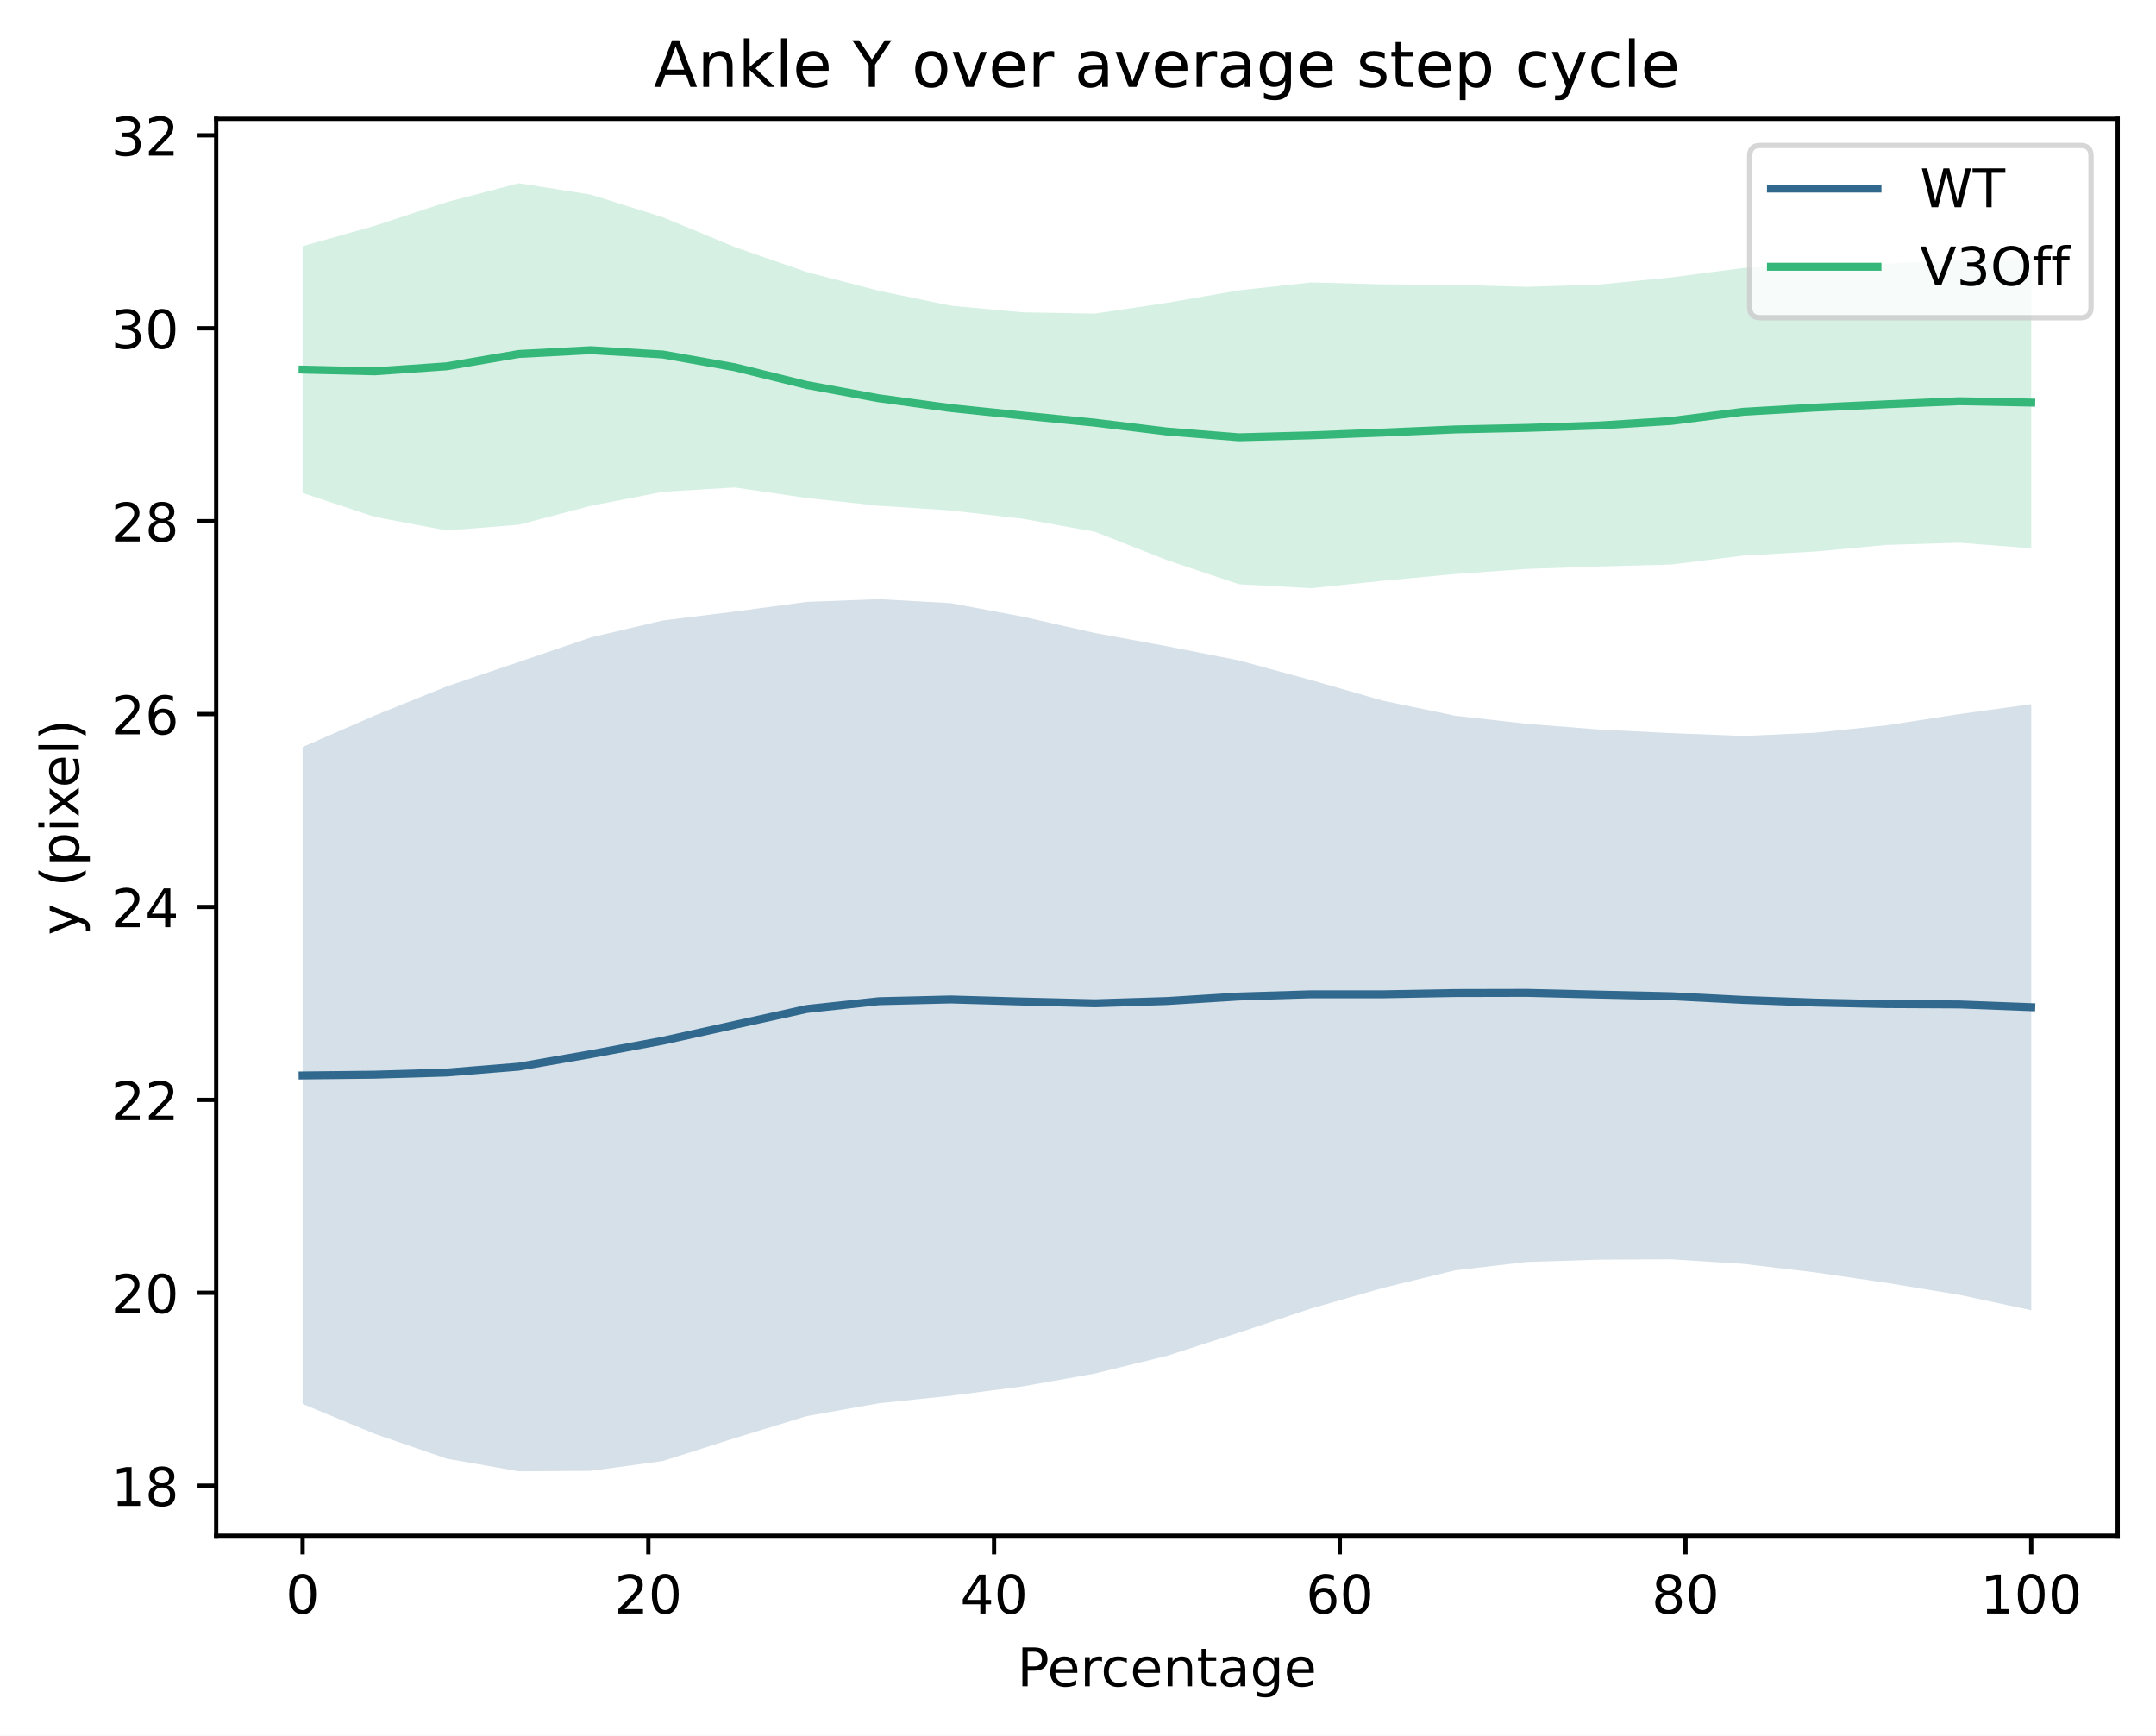
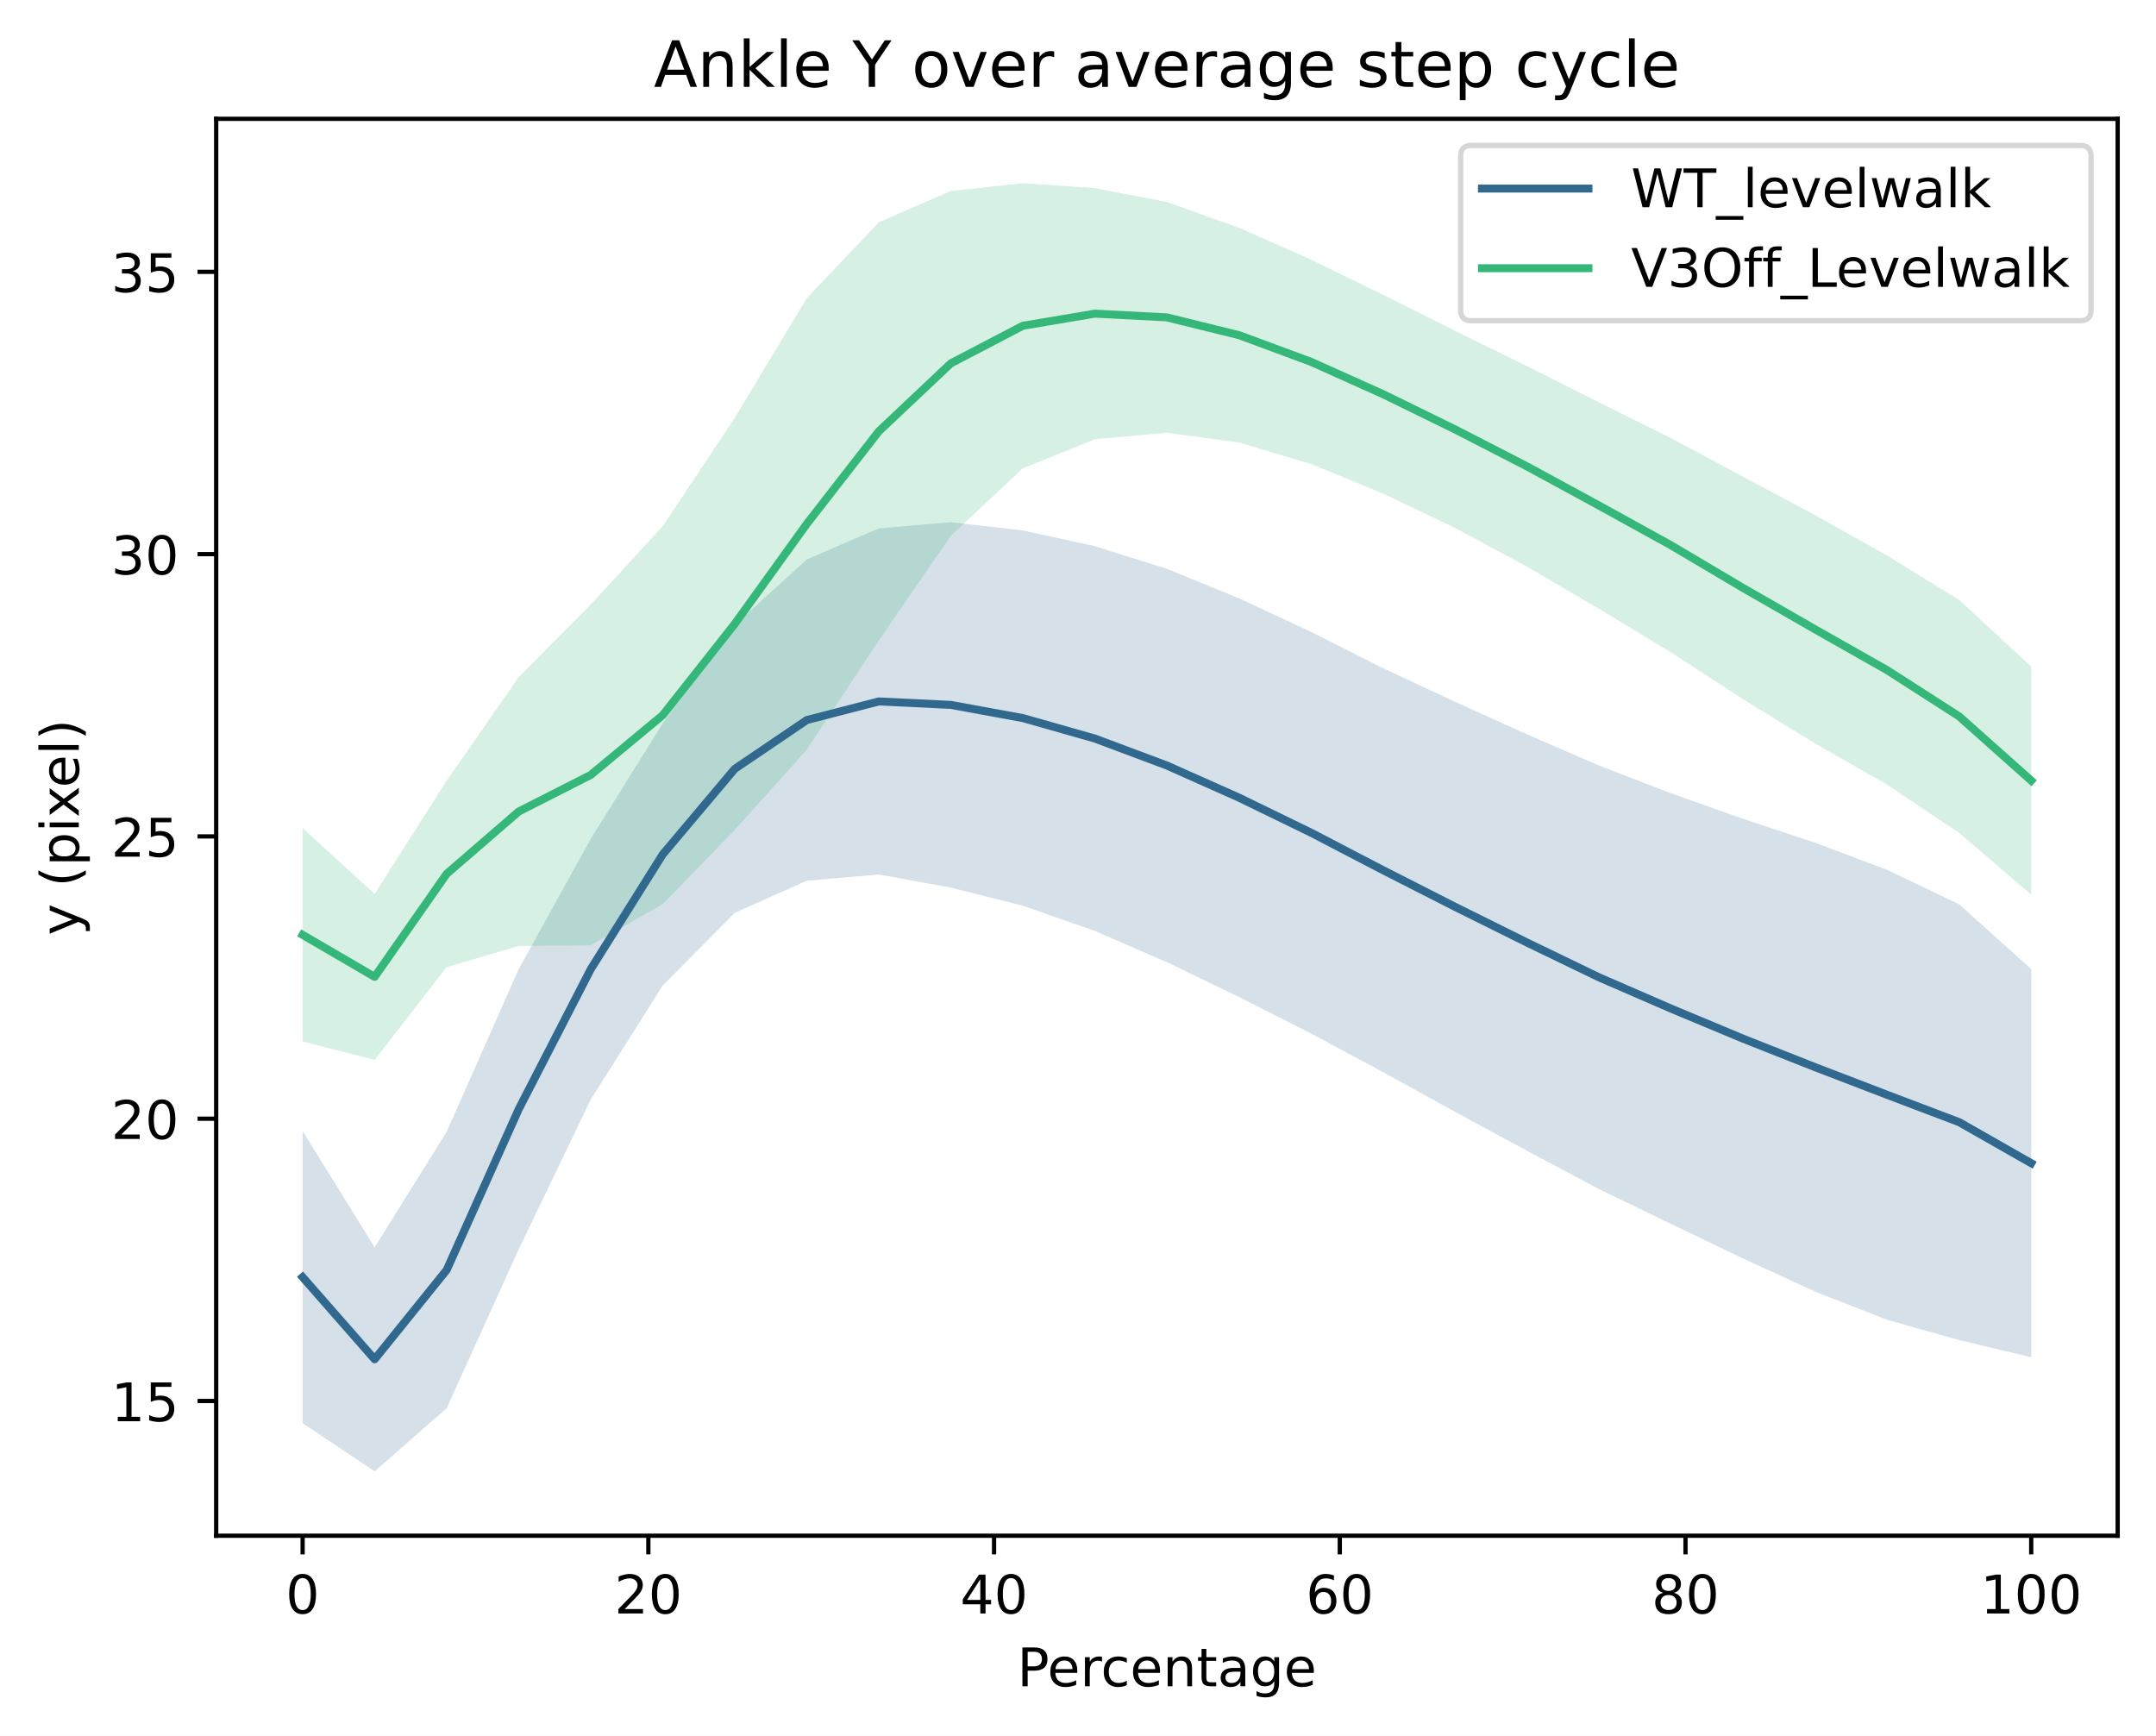
<svg xmlns="http://www.w3.org/2000/svg" xmlns:xlink="http://www.w3.org/1999/xlink" width="404.923pt" height="325.986pt" viewBox="0 0 404.923 325.986" version="1.1">
  <defs>
    <style type="text/css">*{stroke-linejoin: round; stroke-linecap: butt}</style>
  </defs>
  <g id="figure_1">
    <g id="patch_1">
      <path d="M 0 325.986  L 404.923 325.986  L 404.923 0  L 0 0  z " style="fill: #ffffff" />
    </g>
    <g id="axes_1">
      <g id="patch_2">
        <path d="M 40.603 288.43  L 397.723 288.43  L 397.723 22.318  L 40.603 22.318  z " style="fill: #ffffff" />
      </g>
      <g id="PolyCollection_1">
-         <path d="M 56.836 140.297  L 56.836 263.676  L 70.363 269.29  L 83.89 273.952  L 97.418 276.334  L 110.945 276.246  L 124.472 274.403  L 137.999 270.097  L 151.527 265.958  L 165.054 263.551  L 178.581 262.135  L 192.109 260.375  L 205.636 257.969  L 219.163 254.641  L 232.69 250.282  L 246.218 245.76  L 259.745 241.88  L 273.272 238.585  L 286.799 237.006  L 300.327 236.579  L 313.854 236.508  L 327.381 237.367  L 340.909 238.973  L 354.436 240.953  L 367.963 243.178  L 381.49 246.071  L 381.49 132.253  L 381.49 132.253  L 367.963 134.114  L 354.436 136.208  L 340.909 137.617  L 327.381 138.224  L 313.854 137.687  L 300.327 137.014  L 286.799 135.942  L 273.272 134.424  L 259.745 131.603  L 246.218 127.722  L 232.69 124.035  L 219.163 121.374  L 205.636 118.889  L 192.109 115.826  L 178.581 113.286  L 165.054 112.527  L 151.527 113.047  L 137.999 114.86  L 124.472 116.537  L 110.945 119.728  L 97.418 124.333  L 83.89 128.921  L 70.363 134.389  L 56.836 140.297  z " clip-path="url(#pdc4a3465fb)" style="fill: #31688e; fill-opacity: 0.2" />
+         <path d="M 56.836 212.435  L 56.836 267.293  L 70.363 276.334  L 83.89 264.475  L 97.418 234.633  L 110.945 206.508  L 124.472 185.072  L 137.999 171.44  L 151.527 165.41  L 165.054 164.242  L 178.581 166.7  L 192.109 170.101  L 205.636 174.844  L 219.163 180.708  L 232.69 187.243  L 246.218 194.094  L 259.745 201.355  L 273.272 208.81  L 286.799 216.132  L 300.327 223.334  L 313.854 229.871  L 327.381 236.366  L 340.909 242.587  L 354.436 247.876  L 367.963 251.681  L 381.49 254.911  L 381.49 182.016  L 381.49 182.016  L 367.963 169.843  L 354.436 163.379  L 340.909 158.28  L 327.381 153.8  L 313.854 148.999  L 300.327 143.792  L 286.799 137.922  L 273.272 131.812  L 259.745 125.499  L 246.218 118.672  L 232.69 112.367  L 219.163 106.843  L 205.636 102.582  L 192.109 99.632  L 178.581 98.077  L 165.054 99.236  L 151.527 105.064  L 137.999 117.369  L 124.472 135.848  L 110.945 157.558  L 97.418 182.018  L 83.89 212.57  L 70.363 234.251  L 56.836 212.435  z " clip-path="url(#pc5785d1629)" style="fill: #31688e; fill-opacity: 0.2" />
      </g>
      <g id="PolyCollection_2">
-         <path d="M 56.836 46.243  L 56.836 92.586  L 70.363 97.074  L 83.89 99.632  L 97.418 98.555  L 110.945 95.002  L 124.472 92.364  L 137.999 91.551  L 151.527 93.534  L 165.054 94.992  L 178.581 95.876  L 192.109 97.432  L 205.636 99.874  L 219.163 105.194  L 232.69 109.729  L 246.218 110.471  L 259.745 109.076  L 273.272 107.804  L 286.799 106.849  L 300.327 106.389  L 313.854 106.025  L 327.381 104.353  L 340.909 103.583  L 354.436 102.333  L 367.963 101.928  L 381.49 102.982  L 381.49 48.247  L 381.49 48.247  L 367.963 48.784  L 354.436 49.516  L 340.909 49.517  L 327.381 50.327  L 313.854 52.105  L 300.327 53.439  L 286.799 53.869  L 273.272 53.498  L 259.745 53.407  L 246.218 53.05  L 232.69 54.527  L 219.163 56.877  L 205.636 58.893  L 192.109 58.661  L 178.581 57.415  L 165.054 54.61  L 151.527 51.097  L 137.999 46.399  L 124.472 40.795  L 110.945 36.544  L 97.418 34.414  L 83.89 37.963  L 70.363 42.411  L 56.836 46.243  z " clip-path="url(#pdc4a3465fb)" style="fill: #35b779; fill-opacity: 0.2" />
+         <path d="M 56.836 155.544  L 56.836 195.613  L 70.363 199.056  L 83.89 181.629  L 97.418 177.663  L 110.945 177.543  L 124.472 169.794  L 137.999 155.878  L 151.527 140.781  L 165.054 120.277  L 178.581 100.613  L 192.109 87.951  L 205.636 82.487  L 219.163 81.273  L 232.69 83.112  L 246.218 87.145  L 259.745 92.686  L 273.272 99.147  L 286.799 106.435  L 300.327 114.344  L 313.854 122.545  L 327.381 131.33  L 340.909 139.652  L 354.436 147.385  L 367.963 156.439  L 381.49 168.035  L 381.49 125.194  L 381.49 125.194  L 367.963 112.678  L 354.436 104.355  L 340.909 96.756  L 327.381 89.542  L 313.854 82.298  L 300.327 75.569  L 286.799 68.767  L 273.272 62.14  L 259.745 55.366  L 246.218 48.759  L 232.69 42.778  L 219.163 37.945  L 205.636 35.326  L 192.109 34.414  L 178.581 35.875  L 165.054 41.733  L 151.527 56.007  L 137.999 78.463  L 124.472 98.828  L 110.945 113.543  L 97.418 127.173  L 83.89 146.615  L 70.363 167.878  L 56.836 155.544  z " clip-path="url(#pc5785d1629)" style="fill: #35b779; fill-opacity: 0.2" />
      </g>
      <g id="matplotlib.axis_1">
        <g id="xtick_1">
          <g id="line2d_1">
            <defs>
-               <path id="m2477f37c43" d="M 0 0  L 0 3.5  " style="stroke: #000000; stroke-width: 0.8" />
-             </defs>
-             <g>
-               <use xlink:href="#m2477f37c43" x="56.836" y="288.43" style="stroke: #000000; stroke-width: 0.8" />
+               <path id="m2922d3b71d" d="M 0 0  L 0 3.5  " style="stroke: #000000; stroke-width: 0.8" />
+             </defs>
+             <g>
+               <use xlink:href="#m2922d3b71d" x="56.836" y="288.43" style="stroke: #000000; stroke-width: 0.8" />
            </g>
          </g>
          <g id="text_1">
            <g transform="translate(53.6546 303.0286) scale(0.1 -0.1)">
              <defs>
                <path id="DejaVuSans-30" d="M 2034 4250  Q 1547 4250 1301 3770  Q 1056 3291 1056 2328  Q 1056 1369 1301 889  Q 1547 409 2034 409  Q 2525 409 2770 889  Q 3016 1369 3016 2328  Q 3016 3291 2770 3770  Q 2525 4250 2034 4250  z M 2034 4750  Q 2819 4750 3233 4129  Q 3647 3509 3647 2328  Q 3647 1150 3233 529  Q 2819 -91 2034 -91  Q 1250 -91 836 529  Q 422 1150 422 2328  Q 422 3509 836 4129  Q 1250 4750 2034 4750  z " transform="scale(0.015625)" />
              </defs>
              <use xlink:href="#DejaVuSans-30" />
            </g>
          </g>
        </g>
        <g id="xtick_2">
          <g id="line2d_2">
            <g>
-               <use xlink:href="#m2477f37c43" x="121.767" y="288.43" style="stroke: #000000; stroke-width: 0.8" />
+               <use xlink:href="#m2922d3b71d" x="121.767" y="288.43" style="stroke: #000000; stroke-width: 0.8" />
            </g>
          </g>
          <g id="text_2">
            <g transform="translate(115.4043 303.0286) scale(0.1 -0.1)">
              <defs>
                <path id="DejaVuSans-32" d="M 1228 531  L 3431 531  L 3431 0  L 469 0  L 469 531  Q 828 903 1448 1529  Q 2069 2156 2228 2338  Q 2531 2678 2651 2914  Q 2772 3150 2772 3378  Q 2772 3750 2511 3984  Q 2250 4219 1831 4219  Q 1534 4219 1204 4116  Q 875 4013 500 3803  L 500 4441  Q 881 4594 1212 4672  Q 1544 4750 1819 4750  Q 2544 4750 2975 4387  Q 3406 4025 3406 3419  Q 3406 3131 3298 2873  Q 3191 2616 2906 2266  Q 2828 2175 2409 1742  Q 1991 1309 1228 531  z " transform="scale(0.015625)" />
              </defs>
              <use xlink:href="#DejaVuSans-32" />
              <use xlink:href="#DejaVuSans-30" x="63.623" />
            </g>
          </g>
        </g>
        <g id="xtick_3">
          <g id="line2d_3">
            <g>
-               <use xlink:href="#m2477f37c43" x="186.698" y="288.43" style="stroke: #000000; stroke-width: 0.8" />
+               <use xlink:href="#m2922d3b71d" x="186.698" y="288.43" style="stroke: #000000; stroke-width: 0.8" />
            </g>
          </g>
          <g id="text_3">
            <g transform="translate(180.3352 303.0286) scale(0.1 -0.1)">
              <defs>
                <path id="DejaVuSans-34" d="M 2419 4116  L 825 1625  L 2419 1625  L 2419 4116  z M 2253 4666  L 3047 4666  L 3047 1625  L 3713 1625  L 3713 1100  L 3047 1100  L 3047 0  L 2419 0  L 2419 1100  L 313 1100  L 313 1709  L 2253 4666  z " transform="scale(0.015625)" />
              </defs>
              <use xlink:href="#DejaVuSans-34" />
              <use xlink:href="#DejaVuSans-30" x="63.623" />
            </g>
          </g>
        </g>
        <g id="xtick_4">
          <g id="line2d_4">
            <g>
-               <use xlink:href="#m2477f37c43" x="251.629" y="288.43" style="stroke: #000000; stroke-width: 0.8" />
+               <use xlink:href="#m2922d3b71d" x="251.629" y="288.43" style="stroke: #000000; stroke-width: 0.8" />
            </g>
          </g>
          <g id="text_4">
            <g transform="translate(245.2661 303.0286) scale(0.1 -0.1)">
              <defs>
                <path id="DejaVuSans-36" d="M 2113 2584  Q 1688 2584 1439 2293  Q 1191 2003 1191 1497  Q 1191 994 1439 701  Q 1688 409 2113 409  Q 2538 409 2786 701  Q 3034 994 3034 1497  Q 3034 2003 2786 2293  Q 2538 2584 2113 2584  z M 3366 4563  L 3366 3988  Q 3128 4100 2886 4159  Q 2644 4219 2406 4219  Q 1781 4219 1451 3797  Q 1122 3375 1075 2522  Q 1259 2794 1537 2939  Q 1816 3084 2150 3084  Q 2853 3084 3261 2657  Q 3669 2231 3669 1497  Q 3669 778 3244 343  Q 2819 -91 2113 -91  Q 1303 -91 875 529  Q 447 1150 447 2328  Q 447 3434 972 4092  Q 1497 4750 2381 4750  Q 2619 4750 2861 4703  Q 3103 4656 3366 4563  z " transform="scale(0.015625)" />
              </defs>
              <use xlink:href="#DejaVuSans-36" />
              <use xlink:href="#DejaVuSans-30" x="63.623" />
            </g>
          </g>
        </g>
        <g id="xtick_5">
          <g id="line2d_5">
            <g>
-               <use xlink:href="#m2477f37c43" x="316.559" y="288.43" style="stroke: #000000; stroke-width: 0.8" />
+               <use xlink:href="#m2922d3b71d" x="316.559" y="288.43" style="stroke: #000000; stroke-width: 0.8" />
            </g>
          </g>
          <g id="text_5">
            <g transform="translate(310.197 303.0286) scale(0.1 -0.1)">
              <defs>
                <path id="DejaVuSans-38" d="M 2034 2216  Q 1584 2216 1326 1975  Q 1069 1734 1069 1313  Q 1069 891 1326 650  Q 1584 409 2034 409  Q 2484 409 2743 651  Q 3003 894 3003 1313  Q 3003 1734 2745 1975  Q 2488 2216 2034 2216  z M 1403 2484  Q 997 2584 770 2862  Q 544 3141 544 3541  Q 544 4100 942 4425  Q 1341 4750 2034 4750  Q 2731 4750 3128 4425  Q 3525 4100 3525 3541  Q 3525 3141 3298 2862  Q 3072 2584 2669 2484  Q 3125 2378 3379 2068  Q 3634 1759 3634 1313  Q 3634 634 3220 271  Q 2806 -91 2034 -91  Q 1263 -91 848 271  Q 434 634 434 1313  Q 434 1759 690 2068  Q 947 2378 1403 2484  z M 1172 3481  Q 1172 3119 1398 2916  Q 1625 2713 2034 2713  Q 2441 2713 2670 2916  Q 2900 3119 2900 3481  Q 2900 3844 2670 4047  Q 2441 4250 2034 4250  Q 1625 4250 1398 4047  Q 1172 3844 1172 3481  z " transform="scale(0.015625)" />
              </defs>
              <use xlink:href="#DejaVuSans-38" />
              <use xlink:href="#DejaVuSans-30" x="63.623" />
            </g>
          </g>
        </g>
        <g id="xtick_6">
          <g id="line2d_6">
            <g>
-               <use xlink:href="#m2477f37c43" x="381.49" y="288.43" style="stroke: #000000; stroke-width: 0.8" />
+               <use xlink:href="#m2922d3b71d" x="381.49" y="288.43" style="stroke: #000000; stroke-width: 0.8" />
            </g>
          </g>
          <g id="text_6">
            <g transform="translate(371.9466 303.0286) scale(0.1 -0.1)">
              <defs>
                <path id="DejaVuSans-31" d="M 794 531  L 1825 531  L 1825 4091  L 703 3866  L 703 4441  L 1819 4666  L 2450 4666  L 2450 531  L 3481 531  L 3481 0  L 794 0  L 794 531  z " transform="scale(0.015625)" />
              </defs>
              <use xlink:href="#DejaVuSans-31" />
              <use xlink:href="#DejaVuSans-30" x="63.623" />
              <use xlink:href="#DejaVuSans-30" x="127.246" />
            </g>
          </g>
        </g>
        <g id="text_7">
          <g transform="translate(191.0405 316.7067) scale(0.1 -0.1)">
            <defs>
              <path id="DejaVuSans-50" d="M 1259 4147  L 1259 2394  L 2053 2394  Q 2494 2394 2734 2622  Q 2975 2850 2975 3272  Q 2975 3691 2734 3919  Q 2494 4147 2053 4147  L 1259 4147  z M 628 4666  L 2053 4666  Q 2838 4666 3239 4311  Q 3641 3956 3641 3272  Q 3641 2581 3239 2228  Q 2838 1875 2053 1875  L 1259 1875  L 1259 0  L 628 0  L 628 4666  z " transform="scale(0.015625)" />
              <path id="DejaVuSans-65" d="M 3597 1894  L 3597 1613  L 953 1613  Q 991 1019 1311 708  Q 1631 397 2203 397  Q 2534 397 2845 478  Q 3156 559 3463 722  L 3463 178  Q 3153 47 2828 -22  Q 2503 -91 2169 -91  Q 1331 -91 842 396  Q 353 884 353 1716  Q 353 2575 817 3079  Q 1281 3584 2069 3584  Q 2775 3584 3186 3129  Q 3597 2675 3597 1894  z M 3022 2063  Q 3016 2534 2758 2815  Q 2500 3097 2075 3097  Q 1594 3097 1305 2825  Q 1016 2553 972 2059  L 3022 2063  z " transform="scale(0.015625)" />
              <path id="DejaVuSans-72" d="M 2631 2963  Q 2534 3019 2420 3045  Q 2306 3072 2169 3072  Q 1681 3072 1420 2755  Q 1159 2438 1159 1844  L 1159 0  L 581 0  L 581 3500  L 1159 3500  L 1159 2956  Q 1341 3275 1631 3429  Q 1922 3584 2338 3584  Q 2397 3584 2469 3576  Q 2541 3569 2628 3553  L 2631 2963  z " transform="scale(0.015625)" />
              <path id="DejaVuSans-63" d="M 3122 3366  L 3122 2828  Q 2878 2963 2633 3030  Q 2388 3097 2138 3097  Q 1578 3097 1268 2742  Q 959 2388 959 1747  Q 959 1106 1268 751  Q 1578 397 2138 397  Q 2388 397 2633 464  Q 2878 531 3122 666  L 3122 134  Q 2881 22 2623 -34  Q 2366 -91 2075 -91  Q 1284 -91 818 406  Q 353 903 353 1747  Q 353 2603 823 3093  Q 1294 3584 2113 3584  Q 2378 3584 2631 3529  Q 2884 3475 3122 3366  z " transform="scale(0.015625)" />
              <path id="DejaVuSans-6e" d="M 3513 2113  L 3513 0  L 2938 0  L 2938 2094  Q 2938 2591 2744 2837  Q 2550 3084 2163 3084  Q 1697 3084 1428 2787  Q 1159 2491 1159 1978  L 1159 0  L 581 0  L 581 3500  L 1159 3500  L 1159 2956  Q 1366 3272 1645 3428  Q 1925 3584 2291 3584  Q 2894 3584 3203 3211  Q 3513 2838 3513 2113  z " transform="scale(0.015625)" />
              <path id="DejaVuSans-74" d="M 1172 4494  L 1172 3500  L 2356 3500  L 2356 3053  L 1172 3053  L 1172 1153  Q 1172 725 1289 603  Q 1406 481 1766 481  L 2356 481  L 2356 0  L 1766 0  Q 1100 0 847 248  Q 594 497 594 1153  L 594 3053  L 172 3053  L 172 3500  L 594 3500  L 594 4494  L 1172 4494  z " transform="scale(0.015625)" />
              <path id="DejaVuSans-61" d="M 2194 1759  Q 1497 1759 1228 1600  Q 959 1441 959 1056  Q 959 750 1161 570  Q 1363 391 1709 391  Q 2188 391 2477 730  Q 2766 1069 2766 1631  L 2766 1759  L 2194 1759  z M 3341 1997  L 3341 0  L 2766 0  L 2766 531  Q 2569 213 2275 61  Q 1981 -91 1556 -91  Q 1019 -91 701 211  Q 384 513 384 1019  Q 384 1609 779 1909  Q 1175 2209 1959 2209  L 2766 2209  L 2766 2266  Q 2766 2663 2505 2880  Q 2244 3097 1772 3097  Q 1472 3097 1187 3025  Q 903 2953 641 2809  L 641 3341  Q 956 3463 1253 3523  Q 1550 3584 1831 3584  Q 2591 3584 2966 3190  Q 3341 2797 3341 1997  z " transform="scale(0.015625)" />
              <path id="DejaVuSans-67" d="M 2906 1791  Q 2906 2416 2648 2759  Q 2391 3103 1925 3103  Q 1463 3103 1205 2759  Q 947 2416 947 1791  Q 947 1169 1205 825  Q 1463 481 1925 481  Q 2391 481 2648 825  Q 2906 1169 2906 1791  z M 3481 434  Q 3481 -459 3084 -895  Q 2688 -1331 1869 -1331  Q 1566 -1331 1297 -1286  Q 1028 -1241 775 -1147  L 775 -588  Q 1028 -725 1275 -790  Q 1522 -856 1778 -856  Q 2344 -856 2625 -561  Q 2906 -266 2906 331  L 2906 616  Q 2728 306 2450 153  Q 2172 0 1784 0  Q 1141 0 747 490  Q 353 981 353 1791  Q 353 2603 747 3093  Q 1141 3584 1784 3584  Q 2172 3584 2450 3431  Q 2728 3278 2906 2969  L 2906 3500  L 3481 3500  L 3481 434  z " transform="scale(0.015625)" />
            </defs>
            <use xlink:href="#DejaVuSans-50" />
            <use xlink:href="#DejaVuSans-65" x="56.678" />
            <use xlink:href="#DejaVuSans-72" x="118.201" />
            <use xlink:href="#DejaVuSans-63" x="157.064" />
            <use xlink:href="#DejaVuSans-65" x="212.045" />
            <use xlink:href="#DejaVuSans-6e" x="273.568" />
            <use xlink:href="#DejaVuSans-74" x="336.947" />
            <use xlink:href="#DejaVuSans-61" x="376.156" />
            <use xlink:href="#DejaVuSans-67" x="437.436" />
            <use xlink:href="#DejaVuSans-65" x="500.912" />
          </g>
        </g>
      </g>
      <g id="matplotlib.axis_2">
        <g id="ytick_1">
          <g id="line2d_7">
            <defs>
-               <path id="mee079011ec" d="M 0 0  L -3.5 0  " style="stroke: #000000; stroke-width: 0.8" />
-             </defs>
-             <g>
-               <use xlink:href="#mee079011ec" x="40.603" y="279.033" style="stroke: #000000; stroke-width: 0.8" />
+               <path id="m7722ccef54" d="M 0 0  L -3.5 0  " style="stroke: #000000; stroke-width: 0.8" />
+             </defs>
+             <g>
+               <use xlink:href="#m7722ccef54" x="40.603" y="263.126" style="stroke: #000000; stroke-width: 0.8" />
            </g>
          </g>
          <g id="text_8">
-             <g transform="translate(20.87813 282.8319) scale(0.1 -0.1)">
+             <g transform="translate(20.87813 266.9255) scale(0.1 -0.1)">
+               <defs>
+                 <path id="DejaVuSans-35" d="M 691 4666  L 3169 4666  L 3169 4134  L 1269 4134  L 1269 2991  Q 1406 3038 1543 3061  Q 1681 3084 1819 3084  Q 2600 3084 3056 2656  Q 3513 2228 3513 1497  Q 3513 744 3044 326  Q 2575 -91 1722 -91  Q 1428 -91 1123 -41  Q 819 9 494 109  L 494 744  Q 775 591 1075 516  Q 1375 441 1709 441  Q 2250 441 2565 725  Q 2881 1009 2881 1497  Q 2881 1984 2565 2268  Q 2250 2553 1709 2553  Q 1456 2553 1204 2497  Q 953 2441 691 2322  L 691 4666  z " transform="scale(0.015625)" />
+               </defs>
              <use xlink:href="#DejaVuSans-31" />
-               <use xlink:href="#DejaVuSans-38" x="63.623" />
+               <use xlink:href="#DejaVuSans-35" x="63.623" />
            </g>
          </g>
        </g>
        <g id="ytick_2">
          <g id="line2d_8">
            <g>
-               <use xlink:href="#mee079011ec" x="40.603" y="242.802" style="stroke: #000000; stroke-width: 0.8" />
+               <use xlink:href="#m7722ccef54" x="40.603" y="210.109" style="stroke: #000000; stroke-width: 0.8" />
            </g>
          </g>
          <g id="text_9">
-             <g transform="translate(20.87813 246.6017) scale(0.1 -0.1)">
+             <g transform="translate(20.87813 213.9078) scale(0.1 -0.1)">
              <use xlink:href="#DejaVuSans-32" />
              <use xlink:href="#DejaVuSans-30" x="63.623" />
            </g>
          </g>
        </g>
        <g id="ytick_3">
          <g id="line2d_9">
            <g>
-               <use xlink:href="#mee079011ec" x="40.603" y="206.572" style="stroke: #000000; stroke-width: 0.8" />
+               <use xlink:href="#m7722ccef54" x="40.603" y="157.091" style="stroke: #000000; stroke-width: 0.8" />
            </g>
          </g>
          <g id="text_10">
-             <g transform="translate(20.87813 210.3714) scale(0.1 -0.1)">
+             <g transform="translate(20.87813 160.8901) scale(0.1 -0.1)">
              <use xlink:href="#DejaVuSans-32" />
-               <use xlink:href="#DejaVuSans-32" x="63.623" />
+               <use xlink:href="#DejaVuSans-35" x="63.623" />
            </g>
          </g>
        </g>
        <g id="ytick_4">
          <g id="line2d_10">
            <g>
-               <use xlink:href="#mee079011ec" x="40.603" y="170.342" style="stroke: #000000; stroke-width: 0.8" />
+               <use xlink:href="#m7722ccef54" x="40.603" y="104.073" style="stroke: #000000; stroke-width: 0.8" />
            </g>
          </g>
          <g id="text_11">
-             <g transform="translate(20.87813 174.1412) scale(0.1 -0.1)">
-               <use xlink:href="#DejaVuSans-32" />
-               <use xlink:href="#DejaVuSans-34" x="63.623" />
+             <g transform="translate(20.87813 107.8725) scale(0.1 -0.1)">
+               <defs>
+                 <path id="DejaVuSans-33" d="M 2597 2516  Q 3050 2419 3304 2112  Q 3559 1806 3559 1356  Q 3559 666 3084 287  Q 2609 -91 1734 -91  Q 1441 -91 1130 -33  Q 819 25 488 141  L 488 750  Q 750 597 1062 519  Q 1375 441 1716 441  Q 2309 441 2620 675  Q 2931 909 2931 1356  Q 2931 1769 2642 2001  Q 2353 2234 1838 2234  L 1294 2234  L 1294 2753  L 1863 2753  Q 2328 2753 2575 2939  Q 2822 3125 2822 3475  Q 2822 3834 2567 4026  Q 2313 4219 1838 4219  Q 1578 4219 1281 4162  Q 984 4106 628 3988  L 628 4550  Q 988 4650 1302 4700  Q 1616 4750 1894 4750  Q 2613 4750 3031 4423  Q 3450 4097 3450 3541  Q 3450 3153 3228 2886  Q 3006 2619 2597 2516  z " transform="scale(0.015625)" />
+               </defs>
+               <use xlink:href="#DejaVuSans-33" />
+               <use xlink:href="#DejaVuSans-30" x="63.623" />
            </g>
          </g>
        </g>
        <g id="ytick_5">
          <g id="line2d_11">
            <g>
-               <use xlink:href="#mee079011ec" x="40.603" y="134.112" style="stroke: #000000; stroke-width: 0.8" />
+               <use xlink:href="#m7722ccef54" x="40.603" y="51.056" style="stroke: #000000; stroke-width: 0.8" />
            </g>
          </g>
          <g id="text_12">
-             <g transform="translate(20.87813 137.911) scale(0.1 -0.1)">
-               <use xlink:href="#DejaVuSans-32" />
-               <use xlink:href="#DejaVuSans-36" x="63.623" />
-             </g>
-           </g>
-         </g>
-         <g id="ytick_6">
-           <g id="line2d_12">
-             <g>
-               <use xlink:href="#mee079011ec" x="40.603" y="97.882" style="stroke: #000000; stroke-width: 0.8" />
-             </g>
-           </g>
-           <g id="text_13">
-             <g transform="translate(20.87813 101.6808) scale(0.1 -0.1)">
-               <use xlink:href="#DejaVuSans-32" />
-               <use xlink:href="#DejaVuSans-38" x="63.623" />
-             </g>
-           </g>
-         </g>
-         <g id="ytick_7">
-           <g id="line2d_13">
-             <g>
-               <use xlink:href="#mee079011ec" x="40.603" y="61.651" style="stroke: #000000; stroke-width: 0.8" />
-             </g>
-           </g>
-           <g id="text_14">
-             <g transform="translate(20.87813 65.4506) scale(0.1 -0.1)">
-               <defs>
-                 <path id="DejaVuSans-33" d="M 2597 2516  Q 3050 2419 3304 2112  Q 3559 1806 3559 1356  Q 3559 666 3084 287  Q 2609 -91 1734 -91  Q 1441 -91 1130 -33  Q 819 25 488 141  L 488 750  Q 750 597 1062 519  Q 1375 441 1716 441  Q 2309 441 2620 675  Q 2931 909 2931 1356  Q 2931 1769 2642 2001  Q 2353 2234 1838 2234  L 1294 2234  L 1294 2753  L 1863 2753  Q 2328 2753 2575 2939  Q 2822 3125 2822 3475  Q 2822 3834 2567 4026  Q 2313 4219 1838 4219  Q 1578 4219 1281 4162  Q 984 4106 628 3988  L 628 4550  Q 988 4650 1302 4700  Q 1616 4750 1894 4750  Q 2613 4750 3031 4423  Q 3450 4097 3450 3541  Q 3450 3153 3228 2886  Q 3006 2619 2597 2516  z " transform="scale(0.015625)" />
-               </defs>
+             <g transform="translate(20.87813 54.85476) scale(0.1 -0.1)">
              <use xlink:href="#DejaVuSans-33" />
-               <use xlink:href="#DejaVuSans-30" x="63.623" />
-             </g>
-           </g>
-         </g>
-         <g id="ytick_8">
-           <g id="line2d_14">
-             <g>
-               <use xlink:href="#mee079011ec" x="40.603" y="25.421" style="stroke: #000000; stroke-width: 0.8" />
-             </g>
-           </g>
-           <g id="text_15">
-             <g transform="translate(20.87813 29.22039) scale(0.1 -0.1)">
-               <use xlink:href="#DejaVuSans-33" />
-               <use xlink:href="#DejaVuSans-32" x="63.623" />
-             </g>
-           </g>
-         </g>
-         <g id="text_16">
+               <use xlink:href="#DejaVuSans-35" x="63.623" />
+             </g>
+           </g>
+         </g>
+         <g id="text_13">
          <g transform="translate(14.79844 175.6562) rotate(-90) scale(0.1 -0.1)">
            <defs>
              <path id="DejaVuSans-79" d="M 2059 -325  Q 1816 -950 1584 -1140  Q 1353 -1331 966 -1331  L 506 -1331  L 506 -850  L 844 -850  Q 1081 -850 1212 -737  Q 1344 -625 1503 -206  L 1606 56  L 191 3500  L 800 3500  L 1894 763  L 2988 3500  L 3597 3500  L 2059 -325  z " transform="scale(0.015625)" />
              <path id="DejaVuSans-20" transform="scale(0.015625)" />
              <path id="DejaVuSans-28" d="M 1984 4856  Q 1566 4138 1362 3434  Q 1159 2731 1159 2009  Q 1159 1288 1364 580  Q 1569 -128 1984 -844  L 1484 -844  Q 1016 -109 783 600  Q 550 1309 550 2009  Q 550 2706 781 3412  Q 1013 4119 1484 4856  L 1984 4856  z " transform="scale(0.015625)" />
              <path id="DejaVuSans-70" d="M 1159 525  L 1159 -1331  L 581 -1331  L 581 3500  L 1159 3500  L 1159 2969  Q 1341 3281 1617 3432  Q 1894 3584 2278 3584  Q 2916 3584 3314 3078  Q 3713 2572 3713 1747  Q 3713 922 3314 415  Q 2916 -91 2278 -91  Q 1894 -91 1617 61  Q 1341 213 1159 525  z M 3116 1747  Q 3116 2381 2855 2742  Q 2594 3103 2138 3103  Q 1681 3103 1420 2742  Q 1159 2381 1159 1747  Q 1159 1113 1420 752  Q 1681 391 2138 391  Q 2594 391 2855 752  Q 3116 1113 3116 1747  z " transform="scale(0.015625)" />
              <path id="DejaVuSans-69" d="M 603 3500  L 1178 3500  L 1178 0  L 603 0  L 603 3500  z M 603 4863  L 1178 4863  L 1178 4134  L 603 4134  L 603 4863  z " transform="scale(0.015625)" />
              <path id="DejaVuSans-78" d="M 3513 3500  L 2247 1797  L 3578 0  L 2900 0  L 1881 1375  L 863 0  L 184 0  L 1544 1831  L 300 3500  L 978 3500  L 1906 2253  L 2834 3500  L 3513 3500  z " transform="scale(0.015625)" />
              <path id="DejaVuSans-6c" d="M 603 4863  L 1178 4863  L 1178 0  L 603 0  L 603 4863  z " transform="scale(0.015625)" />
              <path id="DejaVuSans-29" d="M 513 4856  L 1013 4856  Q 1481 4119 1714 3412  Q 1947 2706 1947 2009  Q 1947 1309 1714 600  Q 1481 -109 1013 -844  L 513 -844  Q 928 -128 1133 580  Q 1338 1288 1338 2009  Q 1338 2731 1133 3434  Q 928 4138 513 4856  z " transform="scale(0.015625)" />
            </defs>
            <use xlink:href="#DejaVuSans-79" />
            <use xlink:href="#DejaVuSans-20" x="59.18" />
            <use xlink:href="#DejaVuSans-28" x="90.967" />
            <use xlink:href="#DejaVuSans-70" x="129.98" />
            <use xlink:href="#DejaVuSans-69" x="193.457" />
            <use xlink:href="#DejaVuSans-78" x="221.24" />
            <use xlink:href="#DejaVuSans-65" x="277.295" />
            <use xlink:href="#DejaVuSans-6c" x="338.818" />
            <use xlink:href="#DejaVuSans-29" x="366.602" />
          </g>
        </g>
      </g>
-       <g id="line2d_15">
-         <path d="M 56.836 201.986  L 70.363 201.84  L 83.89 201.437  L 97.418 200.333  L 110.945 197.987  L 124.472 195.47  L 137.999 192.479  L 151.527 189.502  L 165.054 188.039  L 178.581 187.711  L 192.109 188.101  L 205.636 188.429  L 219.163 188.007  L 232.69 187.158  L 246.218 186.741  L 259.745 186.742  L 273.272 186.504  L 286.799 186.474  L 300.327 186.796  L 313.854 187.098  L 327.381 187.796  L 340.909 188.295  L 354.436 188.581  L 367.963 188.646  L 381.49 189.162  " clip-path="url(#pdc4a3465fb)" style="fill: none; stroke: #31688e; stroke-width: 1.5; stroke-linecap: square" />
-       </g>
-       <g id="line2d_16">
-         <path d="M 56.836 69.414  L 70.363 69.742  L 83.89 68.798  L 97.418 66.485  L 110.945 65.773  L 124.472 66.579  L 137.999 68.975  L 151.527 72.316  L 165.054 74.801  L 178.581 76.646  L 192.109 78.046  L 205.636 79.384  L 219.163 81.036  L 232.69 82.128  L 246.218 81.76  L 259.745 81.241  L 273.272 80.651  L 286.799 80.359  L 300.327 79.914  L 313.854 79.065  L 327.381 77.34  L 340.909 76.55  L 354.436 75.925  L 367.963 75.356  L 381.49 75.614  " clip-path="url(#pdc4a3465fb)" style="fill: none; stroke: #35b779; stroke-width: 1.5; stroke-linecap: square" />
+       <g id="line2d_12">
+         <path d="M 56.836 239.864  L 70.363 255.293  L 83.89 238.523  L 97.418 208.325  L 110.945 182.033  L 124.472 160.46  L 137.999 144.405  L 151.527 135.237  L 165.054 131.739  L 178.581 132.388  L 192.109 134.867  L 205.636 138.713  L 219.163 143.776  L 232.69 149.805  L 246.218 156.383  L 259.745 163.427  L 273.272 170.311  L 286.799 177.027  L 300.327 183.563  L 313.854 189.435  L 327.381 195.083  L 340.909 200.433  L 354.436 205.627  L 367.963 210.762  L 381.49 218.464  " clip-path="url(#pc5785d1629)" style="fill: none; stroke: #31688e; stroke-width: 1.5; stroke-linecap: square" />
+       </g>
+       <g id="line2d_13">
+         <path d="M 56.836 175.579  L 70.363 183.467  L 83.89 164.122  L 97.418 152.418  L 110.945 145.543  L 124.472 134.311  L 137.999 117.17  L 151.527 98.394  L 165.054 81.005  L 178.581 68.244  L 192.109 61.183  L 205.636 58.906  L 219.163 59.609  L 232.69 62.945  L 246.218 67.952  L 259.745 74.026  L 273.272 80.644  L 286.799 87.601  L 300.327 94.957  L 313.854 102.422  L 327.381 110.436  L 340.909 118.204  L 354.436 125.87  L 367.963 134.558  L 381.49 146.614  " clip-path="url(#pc5785d1629)" style="fill: none; stroke: #35b779; stroke-width: 1.5; stroke-linecap: square" />
      </g>
      <g id="patch_3">
        <path d="M 40.603 288.43  L 40.603 22.318  " style="fill: none; stroke: #000000; stroke-width: 0.8; stroke-linejoin: miter; stroke-linecap: square" />
      </g>
      <g id="patch_4">
        <path d="M 397.723 288.43  L 397.723 22.318  " style="fill: none; stroke: #000000; stroke-width: 0.8; stroke-linejoin: miter; stroke-linecap: square" />
      </g>
      <g id="patch_5">
        <path d="M 40.603 288.43  L 397.723 288.43  " style="fill: none; stroke: #000000; stroke-width: 0.8; stroke-linejoin: miter; stroke-linecap: square" />
      </g>
      <g id="patch_6">
        <path d="M 40.603 22.318  L 397.723 22.318  " style="fill: none; stroke: #000000; stroke-width: 0.8; stroke-linejoin: miter; stroke-linecap: square" />
      </g>
-       <g id="text_17">
+       <g id="text_14">
        <g transform="translate(122.7919 16.31812) scale(0.12 -0.12)">
          <defs>
            <path id="DejaVuSans-41" d="M 2188 4044  L 1331 1722  L 3047 1722  L 2188 4044  z M 1831 4666  L 2547 4666  L 4325 0  L 3669 0  L 3244 1197  L 1141 1197  L 716 0  L 50 0  L 1831 4666  z " transform="scale(0.015625)" />
            <path id="DejaVuSans-6b" d="M 581 4863  L 1159 4863  L 1159 1991  L 2875 3500  L 3609 3500  L 1753 1863  L 3688 0  L 2938 0  L 1159 1709  L 1159 0  L 581 0  L 581 4863  z " transform="scale(0.015625)" />
            <path id="DejaVuSans-59" d="M -13 4666  L 666 4666  L 1959 2747  L 3244 4666  L 3922 4666  L 2272 2222  L 2272 0  L 1638 0  L 1638 2222  L -13 4666  z " transform="scale(0.015625)" />
            <path id="DejaVuSans-6f" d="M 1959 3097  Q 1497 3097 1228 2736  Q 959 2375 959 1747  Q 959 1119 1226 758  Q 1494 397 1959 397  Q 2419 397 2687 759  Q 2956 1122 2956 1747  Q 2956 2369 2687 2733  Q 2419 3097 1959 3097  z M 1959 3584  Q 2709 3584 3137 3096  Q 3566 2609 3566 1747  Q 3566 888 3137 398  Q 2709 -91 1959 -91  Q 1206 -91 779 398  Q 353 888 353 1747  Q 353 2609 779 3096  Q 1206 3584 1959 3584  z " transform="scale(0.015625)" />
            <path id="DejaVuSans-76" d="M 191 3500  L 800 3500  L 1894 563  L 2988 3500  L 3597 3500  L 2284 0  L 1503 0  L 191 3500  z " transform="scale(0.015625)" />
            <path id="DejaVuSans-73" d="M 2834 3397  L 2834 2853  Q 2591 2978 2328 3040  Q 2066 3103 1784 3103  Q 1356 3103 1142 2972  Q 928 2841 928 2578  Q 928 2378 1081 2264  Q 1234 2150 1697 2047  L 1894 2003  Q 2506 1872 2764 1633  Q 3022 1394 3022 966  Q 3022 478 2636 193  Q 2250 -91 1575 -91  Q 1294 -91 989 -36  Q 684 19 347 128  L 347 722  Q 666 556 975 473  Q 1284 391 1588 391  Q 1994 391 2212 530  Q 2431 669 2431 922  Q 2431 1156 2273 1281  Q 2116 1406 1581 1522  L 1381 1569  Q 847 1681 609 1914  Q 372 2147 372 2553  Q 372 3047 722 3315  Q 1072 3584 1716 3584  Q 2034 3584 2315 3537  Q 2597 3491 2834 3397  z " transform="scale(0.015625)" />
          </defs>
          <use xlink:href="#DejaVuSans-41" />
          <use xlink:href="#DejaVuSans-6e" x="68.408" />
          <use xlink:href="#DejaVuSans-6b" x="131.787" />
          <use xlink:href="#DejaVuSans-6c" x="189.697" />
          <use xlink:href="#DejaVuSans-65" x="217.48" />
          <use xlink:href="#DejaVuSans-20" x="279.004" />
          <use xlink:href="#DejaVuSans-59" x="310.791" />
          <use xlink:href="#DejaVuSans-20" x="371.875" />
          <use xlink:href="#DejaVuSans-6f" x="403.662" />
          <use xlink:href="#DejaVuSans-76" x="464.844" />
          <use xlink:href="#DejaVuSans-65" x="524.023" />
          <use xlink:href="#DejaVuSans-72" x="585.547" />
          <use xlink:href="#DejaVuSans-20" x="626.66" />
          <use xlink:href="#DejaVuSans-61" x="658.447" />
          <use xlink:href="#DejaVuSans-76" x="719.727" />
          <use xlink:href="#DejaVuSans-65" x="778.906" />
          <use xlink:href="#DejaVuSans-72" x="840.43" />
          <use xlink:href="#DejaVuSans-61" x="881.543" />
          <use xlink:href="#DejaVuSans-67" x="942.822" />
          <use xlink:href="#DejaVuSans-65" x="1006.299" />
          <use xlink:href="#DejaVuSans-20" x="1067.822" />
          <use xlink:href="#DejaVuSans-73" x="1099.609" />
          <use xlink:href="#DejaVuSans-74" x="1151.709" />
          <use xlink:href="#DejaVuSans-65" x="1190.918" />
          <use xlink:href="#DejaVuSans-70" x="1252.441" />
          <use xlink:href="#DejaVuSans-20" x="1315.918" />
          <use xlink:href="#DejaVuSans-63" x="1347.705" />
          <use xlink:href="#DejaVuSans-79" x="1402.686" />
          <use xlink:href="#DejaVuSans-63" x="1461.865" />
          <use xlink:href="#DejaVuSans-6c" x="1516.846" />
          <use xlink:href="#DejaVuSans-65" x="1544.629" />
        </g>
      </g>
      <g id="legend_1">
        <g id="patch_7">
-           <path d="M 330.608 59.674  L 390.723 59.674  Q 392.723 59.674 392.723 57.674  L 392.723 29.318  Q 392.723 27.318 390.723 27.318  L 330.608 27.318  Q 328.608 27.318 328.608 29.318  L 328.608 57.674  Q 328.608 59.674 330.608 59.674  z " style="fill: #ffffff; opacity: 0.8; stroke: #cccccc; stroke-linejoin: miter" />
-         </g>
-         <g id="line2d_17">
-           <path d="M 332.608 35.417  L 342.608 35.417  L 352.608 35.417  " style="fill: none; stroke: #31688e; stroke-width: 1.5; stroke-linecap: square" />
-         </g>
-         <g id="text_18">
-           <g transform="translate(360.6075 38.91656) scale(0.1 -0.1)">
+           <path d="M 276.332 60.231  L 390.723 60.231  Q 392.723 60.231 392.723 58.231  L 392.723 29.318  Q 392.723 27.318 390.723 27.318  L 276.332 27.318  Q 274.332 27.318 274.332 29.318  L 274.332 58.231  Q 274.332 60.231 276.332 60.231  z " style="fill: #ffffff; opacity: 0.8; stroke: #cccccc; stroke-linejoin: miter" />
+         </g>
+         <g id="line2d_14">
+           <path d="M 278.332 35.417  L 288.332 35.417  L 298.332 35.417  " style="fill: none; stroke: #31688e; stroke-width: 1.5; stroke-linecap: square" />
+         </g>
+         <g id="text_15">
+           <g transform="translate(306.3325 38.91656) scale(0.1 -0.1)">
            <defs>
              <path id="DejaVuSans-57" d="M 213 4666  L 850 4666  L 1831 722  L 2809 4666  L 3519 4666  L 4500 722  L 5478 4666  L 6119 4666  L 4947 0  L 4153 0  L 3169 4050  L 2175 0  L 1381 0  L 213 4666  z " transform="scale(0.015625)" />
              <path id="DejaVuSans-54" d="M -19 4666  L 3928 4666  L 3928 4134  L 2272 4134  L 2272 0  L 1638 0  L 1638 4134  L -19 4134  L -19 4666  z " transform="scale(0.015625)" />
+               <path id="DejaVuSans-5f" d="M 3263 -1063  L 3263 -1509  L -63 -1509  L -63 -1063  L 3263 -1063  z " transform="scale(0.015625)" />
+               <path id="DejaVuSans-77" d="M 269 3500  L 844 3500  L 1563 769  L 2278 3500  L 2956 3500  L 3675 769  L 4391 3500  L 4966 3500  L 4050 0  L 3372 0  L 2619 2869  L 1863 0  L 1184 0  L 269 3500  z " transform="scale(0.015625)" />
            </defs>
            <use xlink:href="#DejaVuSans-57" />
            <use xlink:href="#DejaVuSans-54" x="98.877" />
-           </g>
-         </g>
-         <g id="line2d_18">
-           <path d="M 332.608 50.095  L 342.608 50.095  L 352.608 50.095  " style="fill: none; stroke: #35b779; stroke-width: 1.5; stroke-linecap: square" />
-         </g>
-         <g id="text_19">
-           <g transform="translate(360.6075 53.59469) scale(0.1 -0.1)">
+             <use xlink:href="#DejaVuSans-5f" x="159.961" />
+             <use xlink:href="#DejaVuSans-6c" x="209.961" />
+             <use xlink:href="#DejaVuSans-65" x="237.744" />
+             <use xlink:href="#DejaVuSans-76" x="299.268" />
+             <use xlink:href="#DejaVuSans-65" x="358.447" />
+             <use xlink:href="#DejaVuSans-6c" x="419.971" />
+             <use xlink:href="#DejaVuSans-77" x="447.754" />
+             <use xlink:href="#DejaVuSans-61" x="529.541" />
+             <use xlink:href="#DejaVuSans-6c" x="590.82" />
+             <use xlink:href="#DejaVuSans-6b" x="618.604" />
+           </g>
+         </g>
+         <g id="line2d_15">
+           <path d="M 278.332 50.373  L 288.332 50.373  L 298.332 50.373  " style="fill: none; stroke: #35b779; stroke-width: 1.5; stroke-linecap: square" />
+         </g>
+         <g id="text_16">
+           <g transform="translate(306.3325 53.87281) scale(0.1 -0.1)">
            <defs>
              <path id="DejaVuSans-56" d="M 1831 0  L 50 4666  L 709 4666  L 2188 738  L 3669 4666  L 4325 4666  L 2547 0  L 1831 0  z " transform="scale(0.015625)" />
              <path id="DejaVuSans-4f" d="M 2522 4238  Q 1834 4238 1429 3725  Q 1025 3213 1025 2328  Q 1025 1447 1429 934  Q 1834 422 2522 422  Q 3209 422 3611 934  Q 4013 1447 4013 2328  Q 4013 3213 3611 3725  Q 3209 4238 2522 4238  z M 2522 4750  Q 3503 4750 4090 4092  Q 4678 3434 4678 2328  Q 4678 1225 4090 567  Q 3503 -91 2522 -91  Q 1538 -91 948 565  Q 359 1222 359 2328  Q 359 3434 948 4092  Q 1538 4750 2522 4750  z " transform="scale(0.015625)" />
              <path id="DejaVuSans-66" d="M 2375 4863  L 2375 4384  L 1825 4384  Q 1516 4384 1395 4259  Q 1275 4134 1275 3809  L 1275 3500  L 2222 3500  L 2222 3053  L 1275 3053  L 1275 0  L 697 0  L 697 3053  L 147 3053  L 147 3500  L 697 3500  L 697 3744  Q 697 4328 969 4595  Q 1241 4863 1831 4863  L 2375 4863  z " transform="scale(0.015625)" />
+               <path id="DejaVuSans-4c" d="M 628 4666  L 1259 4666  L 1259 531  L 3531 531  L 3531 0  L 628 0  L 628 4666  z " transform="scale(0.015625)" />
            </defs>
            <use xlink:href="#DejaVuSans-56" />
            <use xlink:href="#DejaVuSans-33" x="68.408" />
            <use xlink:href="#DejaVuSans-4f" x="132.031" />
            <use xlink:href="#DejaVuSans-66" x="210.742" />
            <use xlink:href="#DejaVuSans-66" x="245.947" />
+             <use xlink:href="#DejaVuSans-5f" x="281.152" />
+             <use xlink:href="#DejaVuSans-4c" x="331.152" />
+             <use xlink:href="#DejaVuSans-65" x="385.115" />
+             <use xlink:href="#DejaVuSans-76" x="446.639" />
+             <use xlink:href="#DejaVuSans-65" x="505.818" />
+             <use xlink:href="#DejaVuSans-6c" x="567.342" />
+             <use xlink:href="#DejaVuSans-77" x="595.125" />
+             <use xlink:href="#DejaVuSans-61" x="676.912" />
+             <use xlink:href="#DejaVuSans-6c" x="738.191" />
+             <use xlink:href="#DejaVuSans-6b" x="765.975" />
          </g>
        </g>
      </g>
    </g>
  </g>
  <defs>
-     <clipPath id="pdc4a3465fb">
+     <clipPath id="pc5785d1629">
      <rect x="40.603" y="22.318" width="357.12" height="266.112" />
    </clipPath>
  </defs>
</svg>
